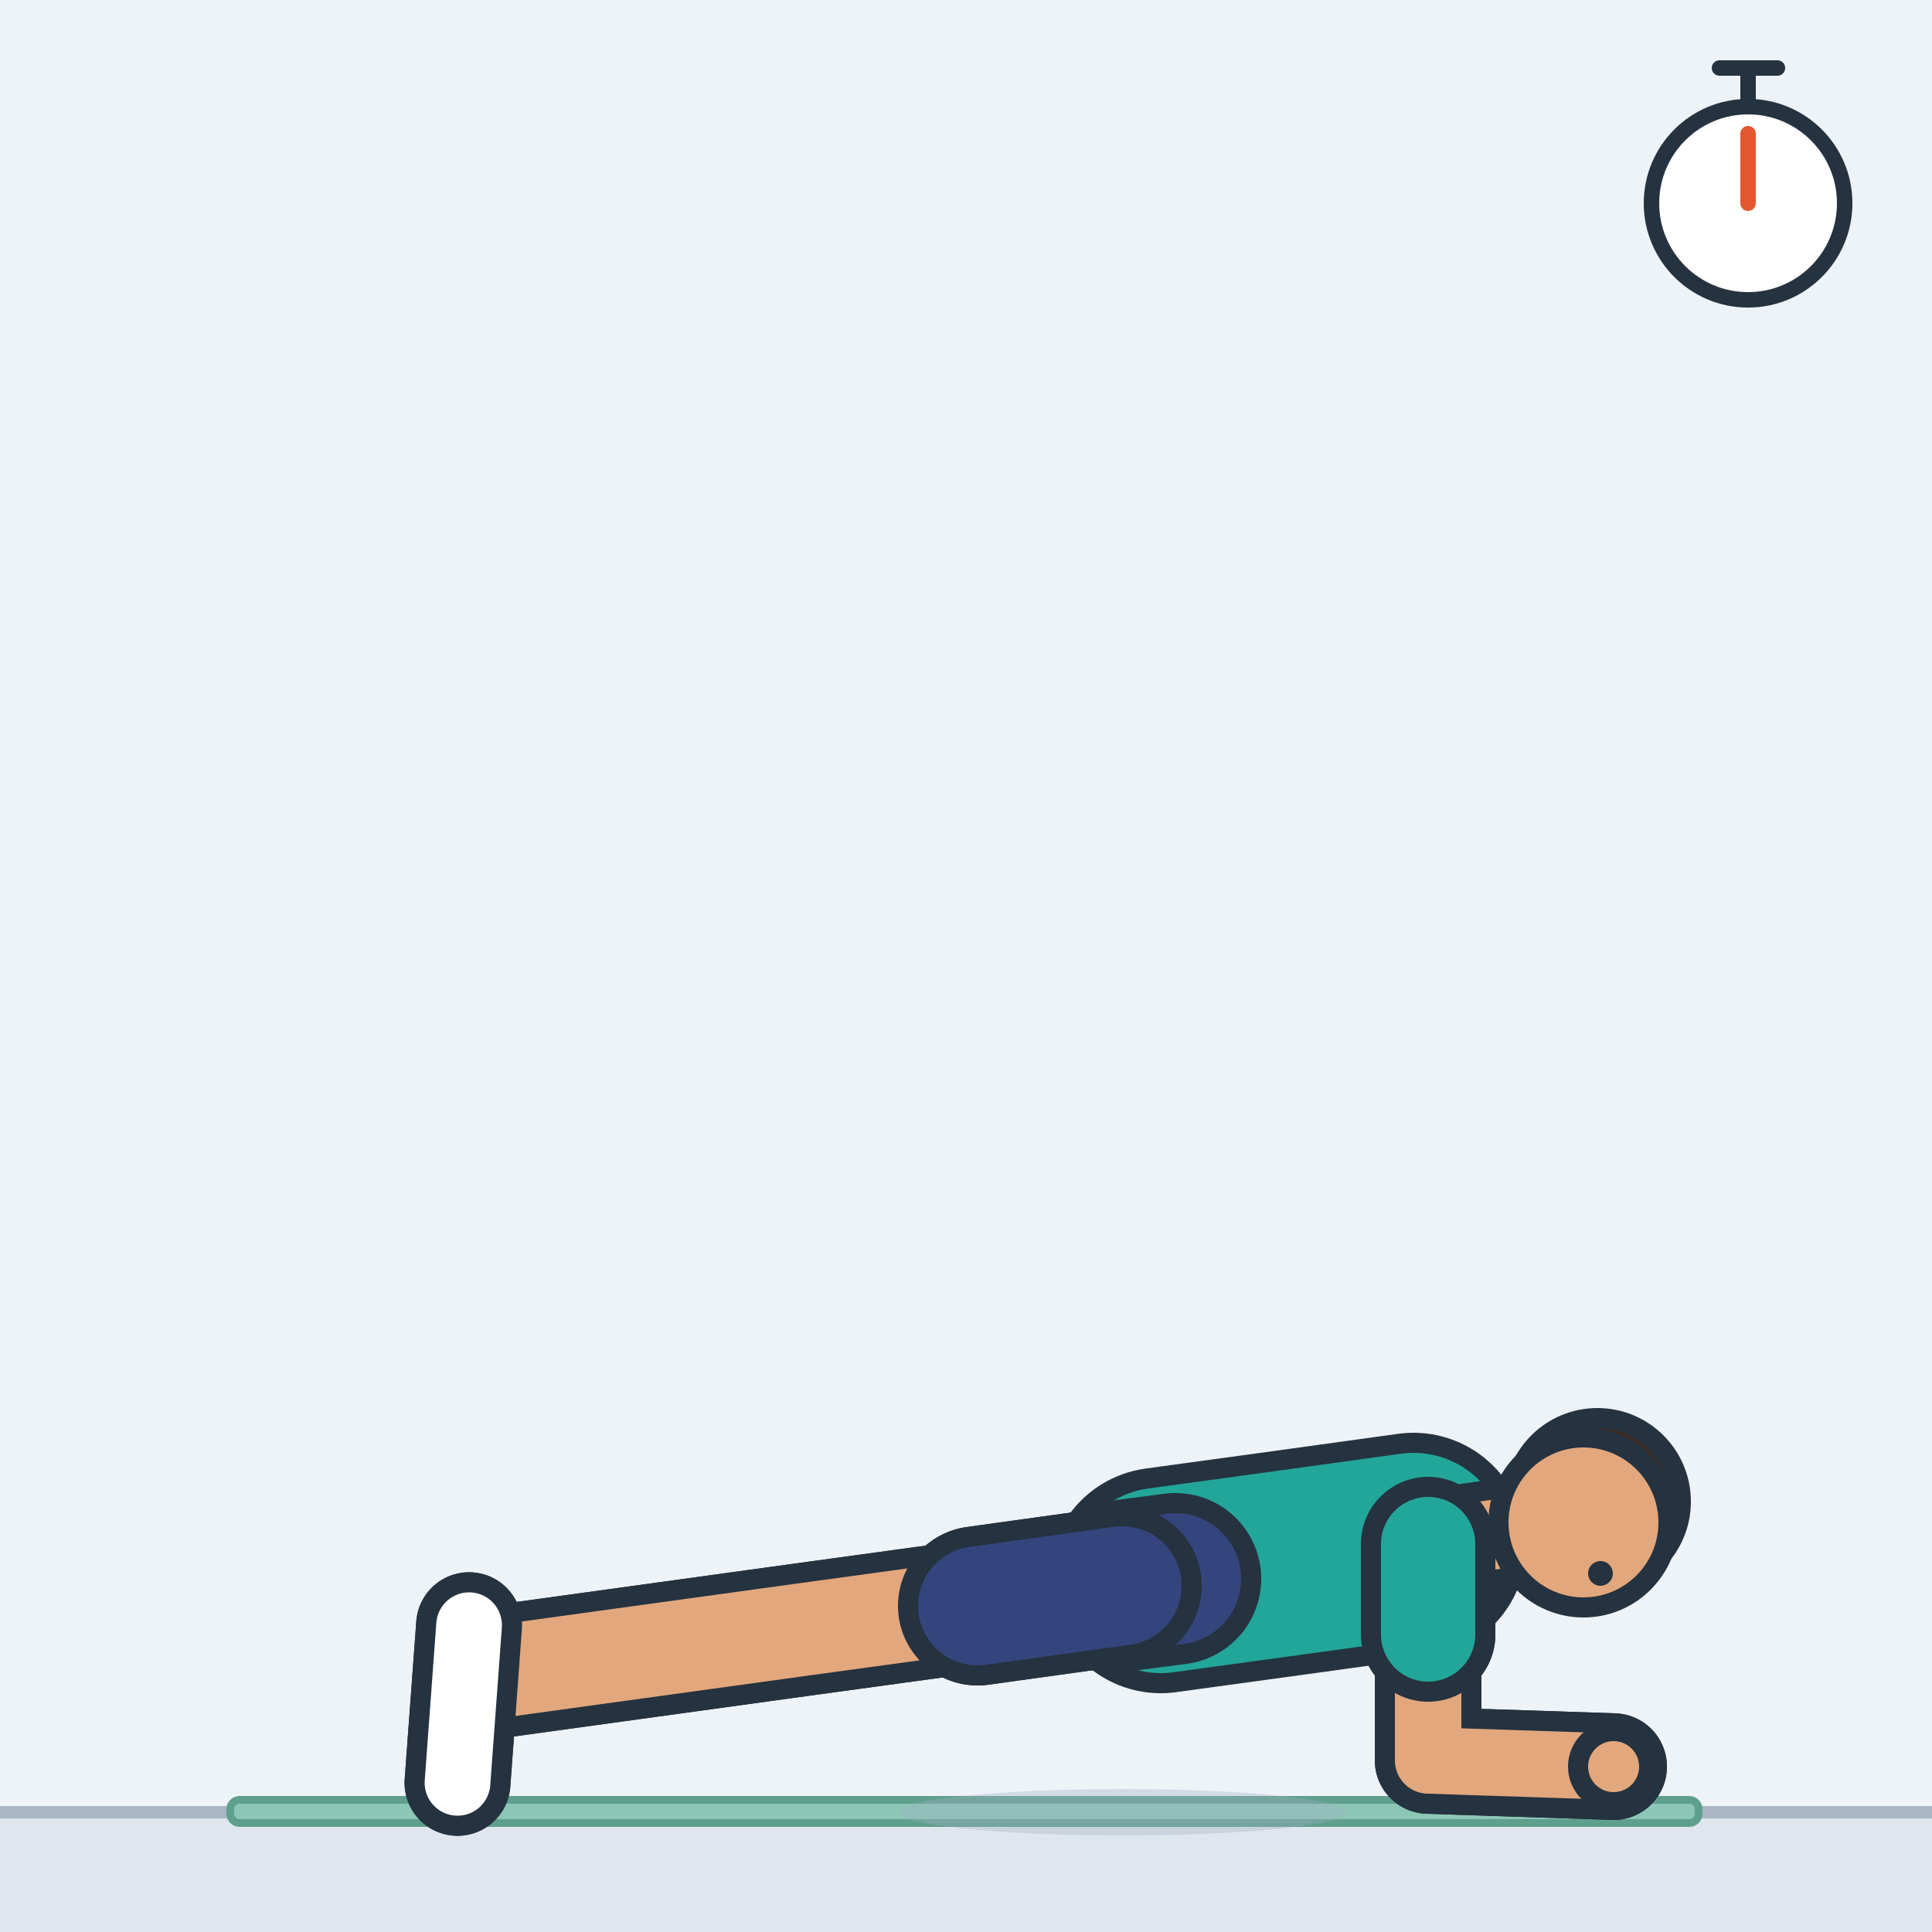
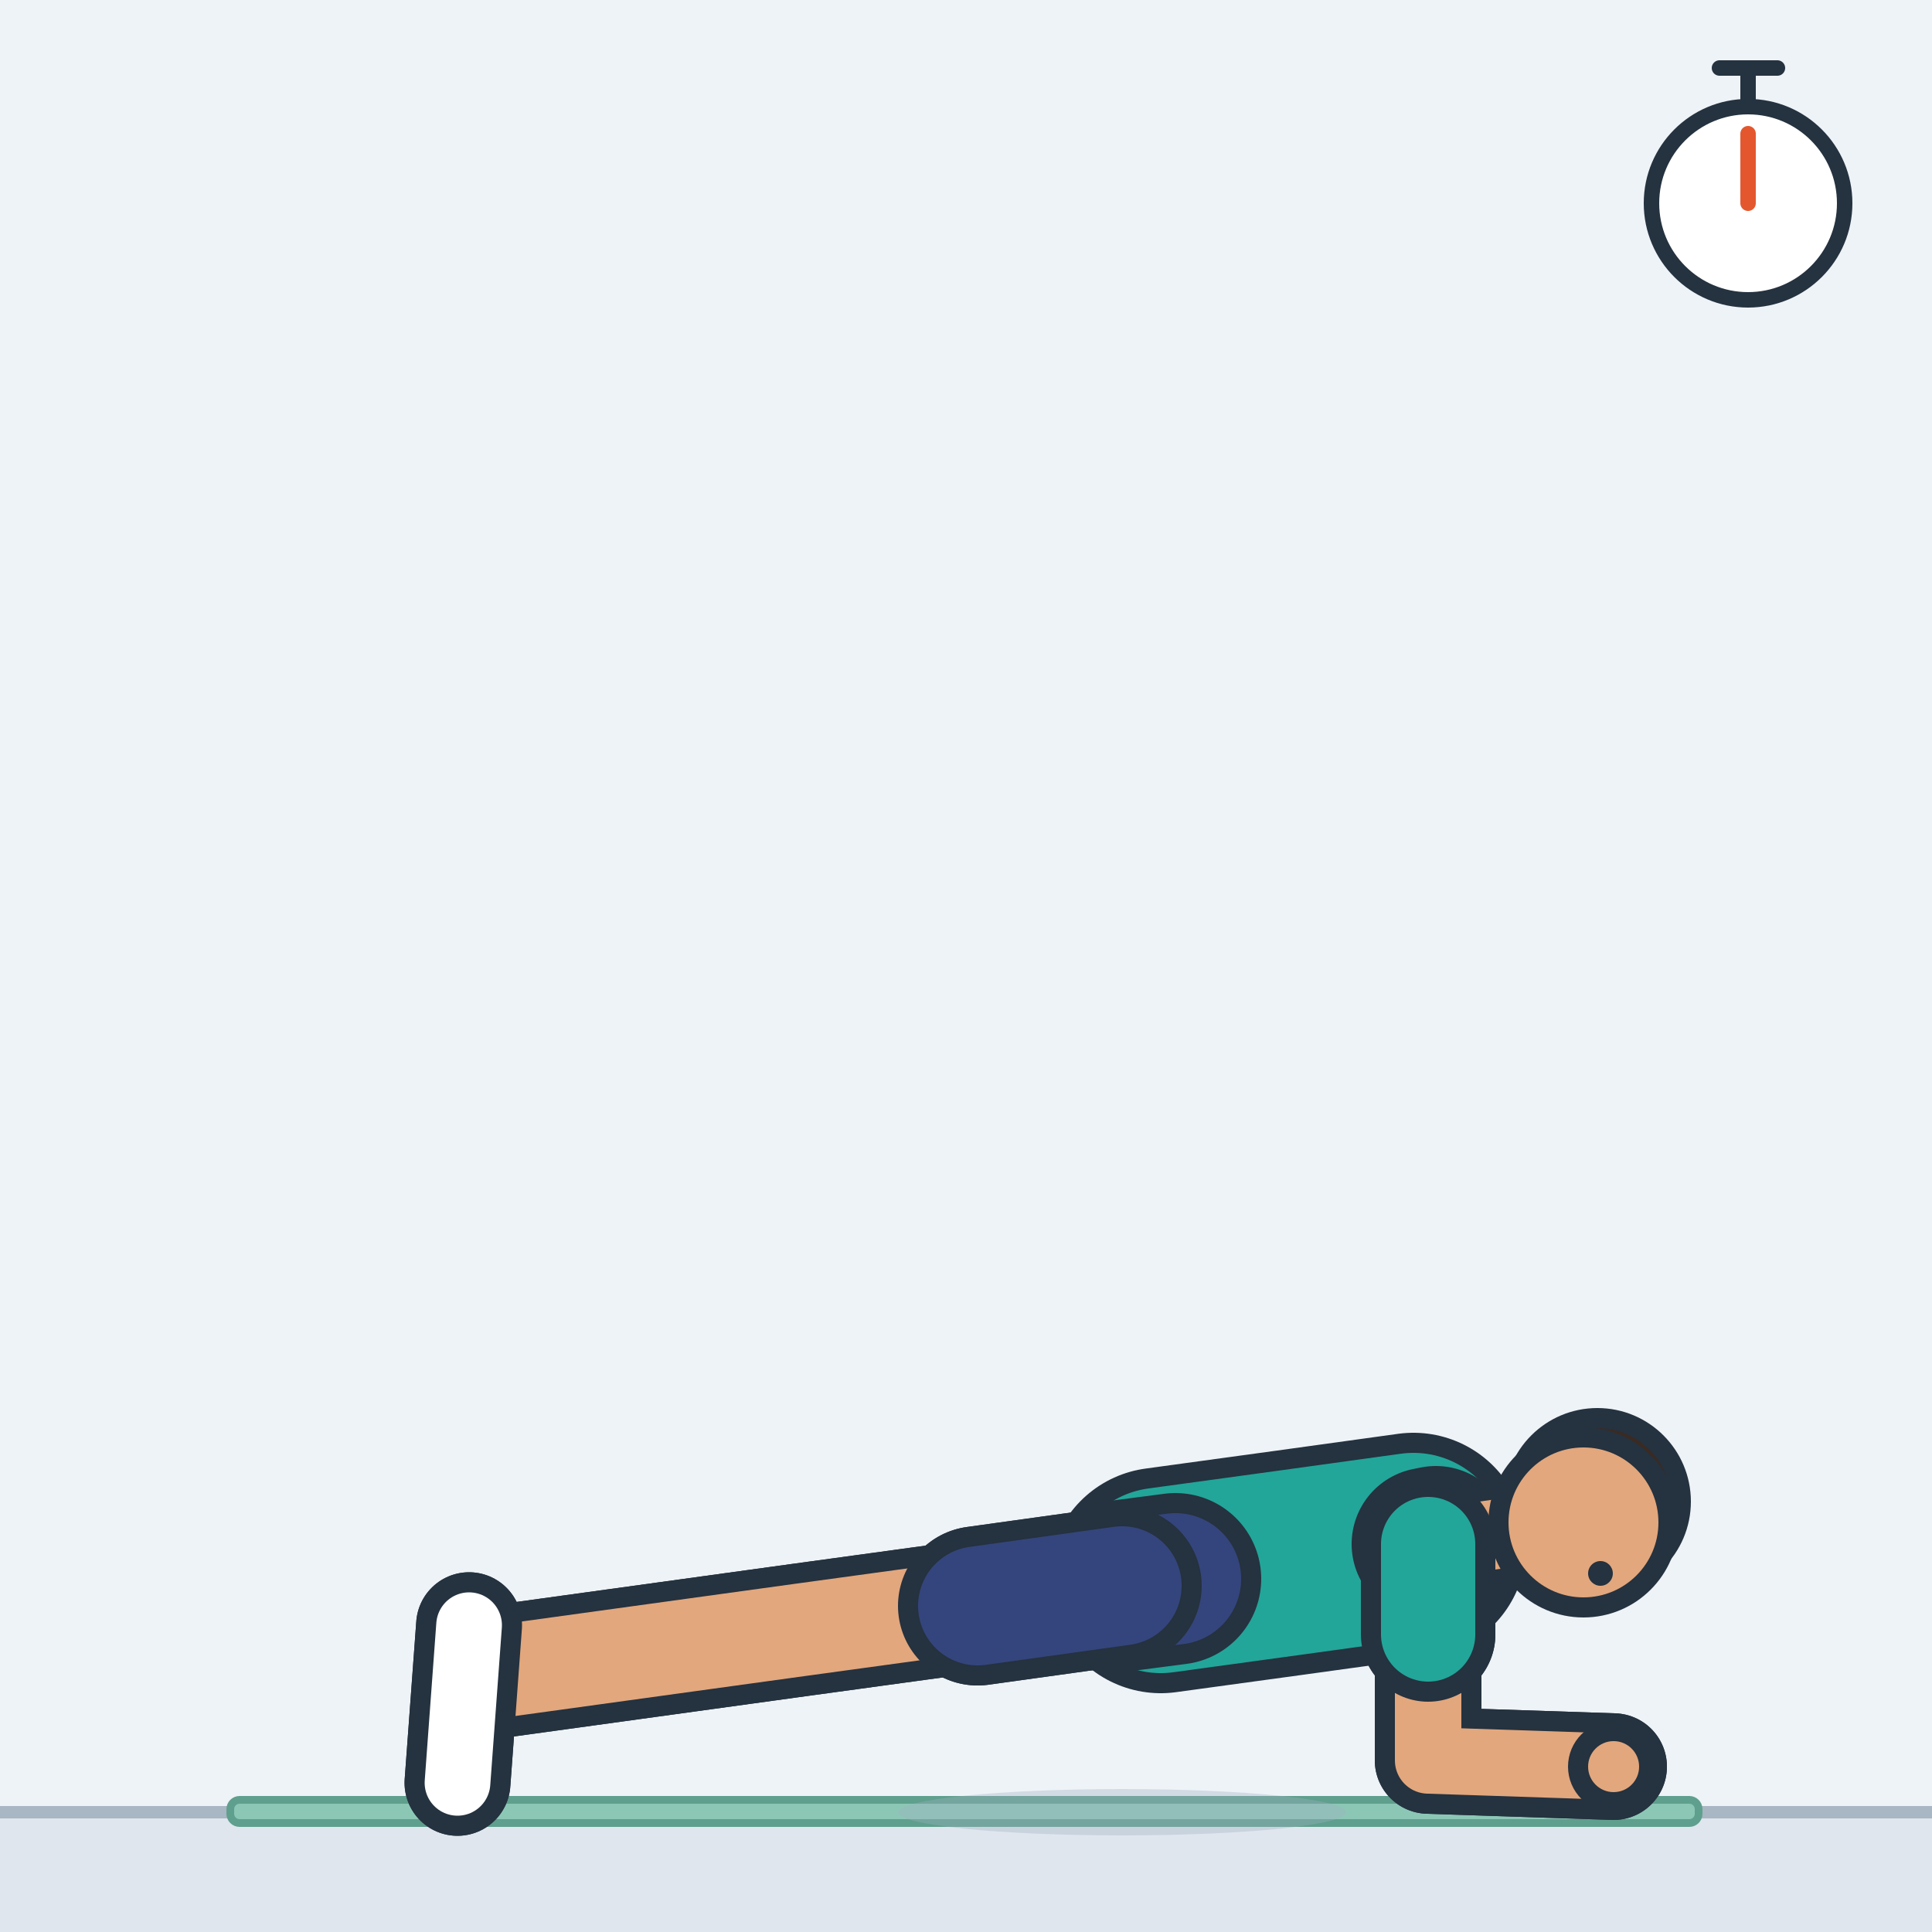
<svg xmlns="http://www.w3.org/2000/svg" width="260" height="260" viewBox="-124.8 -234.5 250 250" role="img" aria-label="Plank">
  <style>polyline{fill:none;stroke-linecap:round;stroke-linejoin:round}</style>
  <rect x="-124.8" y="-234.5" width="250" height="250" fill="#eef3f8" />
  <g>
    <rect x="-124.8" y="0" width="250" height="15.5" fill="#dfe6ee" />
    <line x1="-124.8" y1="0" x2="125.2" y2="0" stroke="#a9b6c3" stroke-width="1.6" />
    <rect x="-95" y="-1.6" width="190" height="3" rx="1.2" fill="#8cc7b6" stroke="#5f9f8d" stroke-width="1" />
    <ellipse cx="20.4" cy="0" rx="29" ry="3" fill="#9fb0c0" opacity="0.35" />
    <defs>
      <polyline id="sarmL" points="60,-34.7 60,-6.7 84,-5.9" />
      <polyline id="ssleeveL" points="60,-34.7 60,-23" />
      <circle id="shandL" r="4.6" cx="84" cy="-5.9" />
      <polyline id="slegL" points="20.4,-29.3 -21.2,-23.6 -61.8,-18" />
      <polyline id="sshortsL" points="20.4,-29.3 1.7,-26.7" />
      <polyline id="sfootL" points="-64.1,-24.2 -65.6,-3.8" />
      <polyline id="storso" points="25.4,-30 42.2,-32.3 58.1,-34.5" />
      <polyline id="spelvis" points="20.4,-29.3 27.3,-30.2 20.4,-29.3" />
+       <polyline id="syoke" points="60,-34.7 61,-34.9 60,-34.7" />
      <polyline id="sneck" points="62,-35 71.9,-36.4" />
      <circle id="shair" r="10.8" cx="81.9" cy="-40.2" />
      <circle id="shead" r="11" cx="80.1" cy="-37.5" />
      <circle id="seyeR" r="1.6" cx="82.3" cy="-30.9" />
      <polyline id="slegR" points="20.4,-29.3 -21.2,-23.6 -61.8,-18" />
      <polyline id="sshortsR" points="20.4,-29.3 1.7,-26.7" />
      <polyline id="sfootR" points="-64.1,-24.2 -65.6,-3.8" />
      <polyline id="sarmR" points="60,-34.7 60,-6.7 84,-5.9" />
      <polyline id="ssleeveR" points="60,-34.7 60,-23" />
      <circle id="shandR" r="4.6" cx="84" cy="-5.9" />
    </defs>
    <use href="#sarmL" stroke="#25323f" stroke-width="13.8" />
    <use href="#sarmL" stroke="#c98d63" stroke-width="8.6" />
    <use href="#ssleeveL" stroke="#25323f" stroke-width="17.4" />
    <use href="#ssleeveL" stroke="#188278" stroke-width="12.2" />
    <use href="#shandL" fill="#c98d63" stroke="#25323f" stroke-width="2.6" />
    <use href="#slegL" stroke="#25323f" stroke-width="17.2" />
    <use href="#slegL" stroke="#c98d63" stroke-width="12" />
    <use href="#sshortsL" stroke="#25323f" stroke-width="20.6" />
    <use href="#sshortsL" stroke="#28365f" stroke-width="15.4" />
    <use href="#sfootL" stroke="#25323f" stroke-width="13.7" />
    <use href="#sfootL" stroke="#d5dde6" stroke-width="8.5" />
    <use href="#storso" stroke="#25323f" stroke-width="29.2" />
    <use href="#storso" stroke="#22a699" stroke-width="24" />
    <use href="#spelvis" stroke="#25323f" stroke-width="22.2" />
    <use href="#spelvis" stroke="#34457d" stroke-width="17" />
+     <use href="#syoke" stroke="#25323f" stroke-width="19.8" />
+     <use href="#syoke" stroke="#22a699" stroke-width="14.6" />
    <use href="#sneck" stroke="#25323f" stroke-width="14.2" />
    <use href="#sneck" stroke="#e2a77d" stroke-width="9" />
    <use href="#shair" fill="#3a2a22" stroke="#25323f" stroke-width="2.6" />
    <use href="#shead" fill="#e2a77d" stroke="#25323f" stroke-width="2.6" />
    <use href="#seyeR" fill="#25323f" />
    <use href="#slegR" stroke="#25323f" stroke-width="17.2" />
    <use href="#slegR" stroke="#e2a77d" stroke-width="12" />
    <use href="#sshortsR" stroke="#25323f" stroke-width="20.6" />
    <use href="#sshortsR" stroke="#34457d" stroke-width="15.4" />
    <use href="#sfootR" stroke="#25323f" stroke-width="13.7" />
    <use href="#sfootR" stroke="#ffffff" stroke-width="8.5" />
    <use href="#sarmR" stroke="#25323f" stroke-width="13.8" />
    <use href="#sarmR" stroke="#e2a77d" stroke-width="8.6" />
    <use href="#ssleeveR" stroke="#25323f" stroke-width="17.4" />
    <use href="#ssleeveR" stroke="#22a699" stroke-width="12.2" />
    <use href="#shandR" fill="#e2a77d" stroke="#25323f" stroke-width="2.6" />
    <g stroke="#25323f" stroke-width="2" stroke-linecap="round">
      <line x1="101.4" y1="-220.7" x2="101.4" y2="-225.1" />
      <line x1="97.7" y1="-225.7" x2="105.2" y2="-225.7" />
      <circle cx="101.4" cy="-208.2" r="12.5" fill="#ffffff" />
      <line x1="101.4" y1="-208.2" x2="101.4" y2="-217.2" stroke="#e4572e" />
    </g>
  </g>
</svg>
